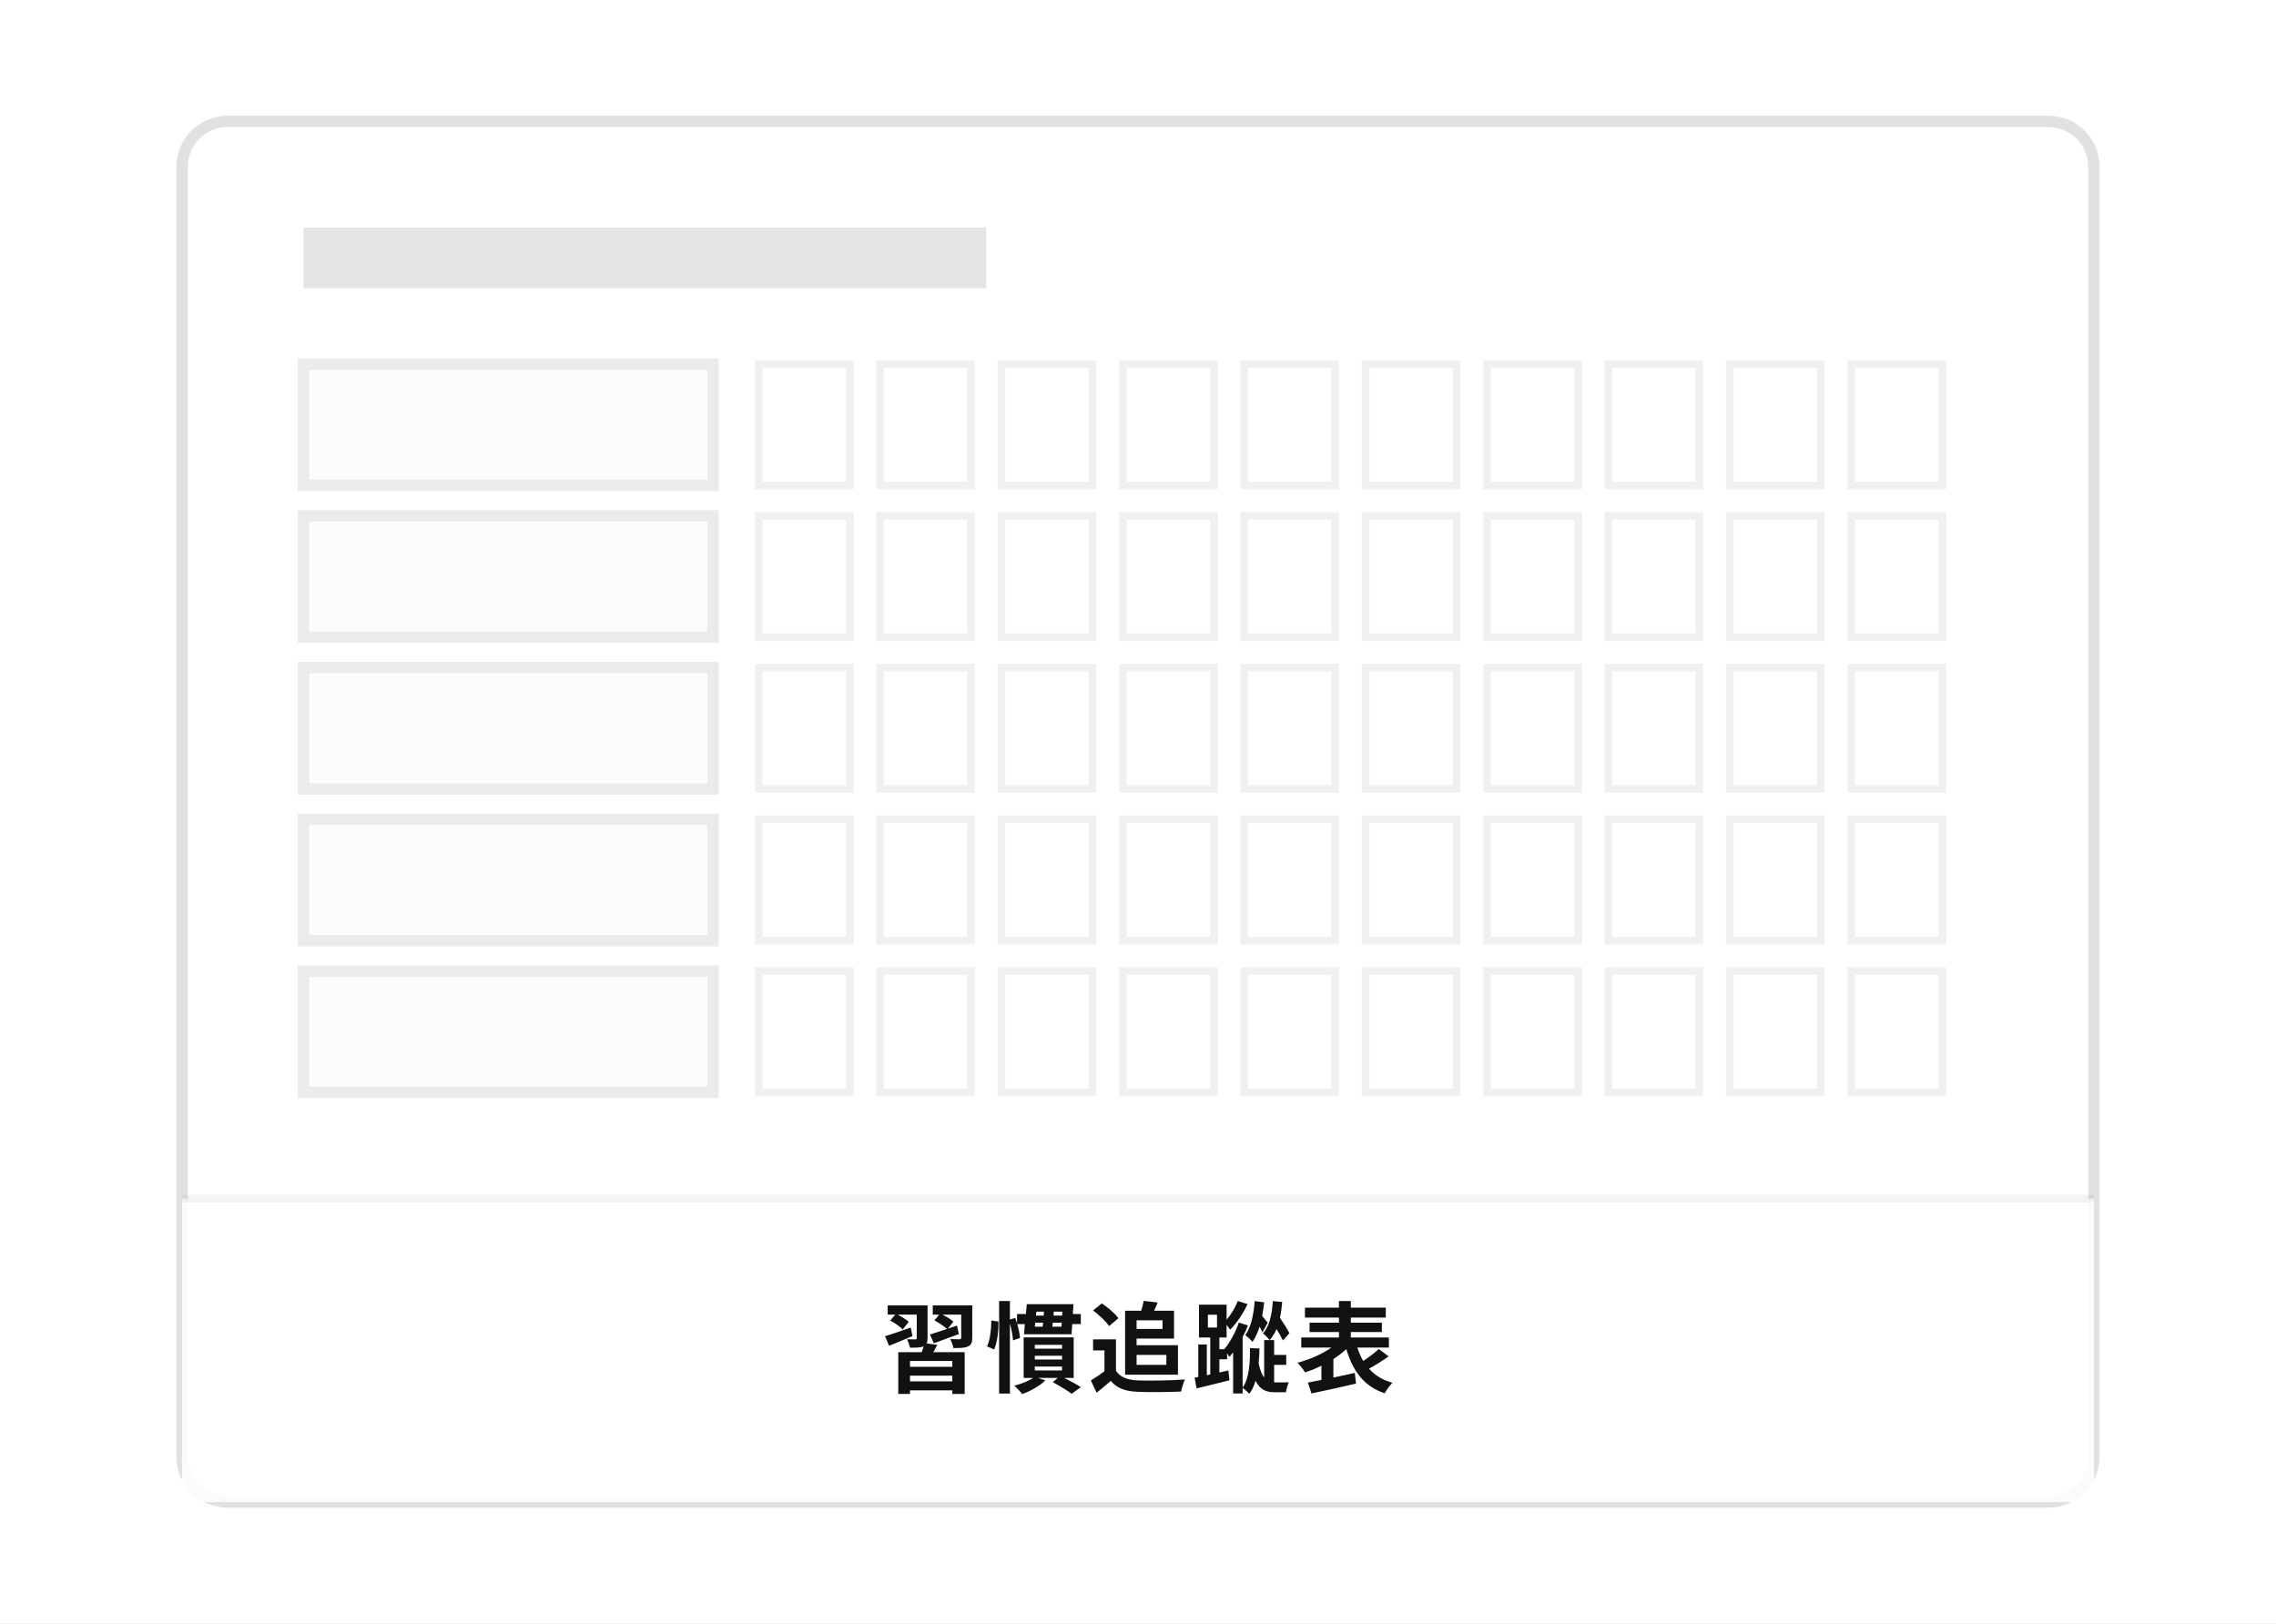
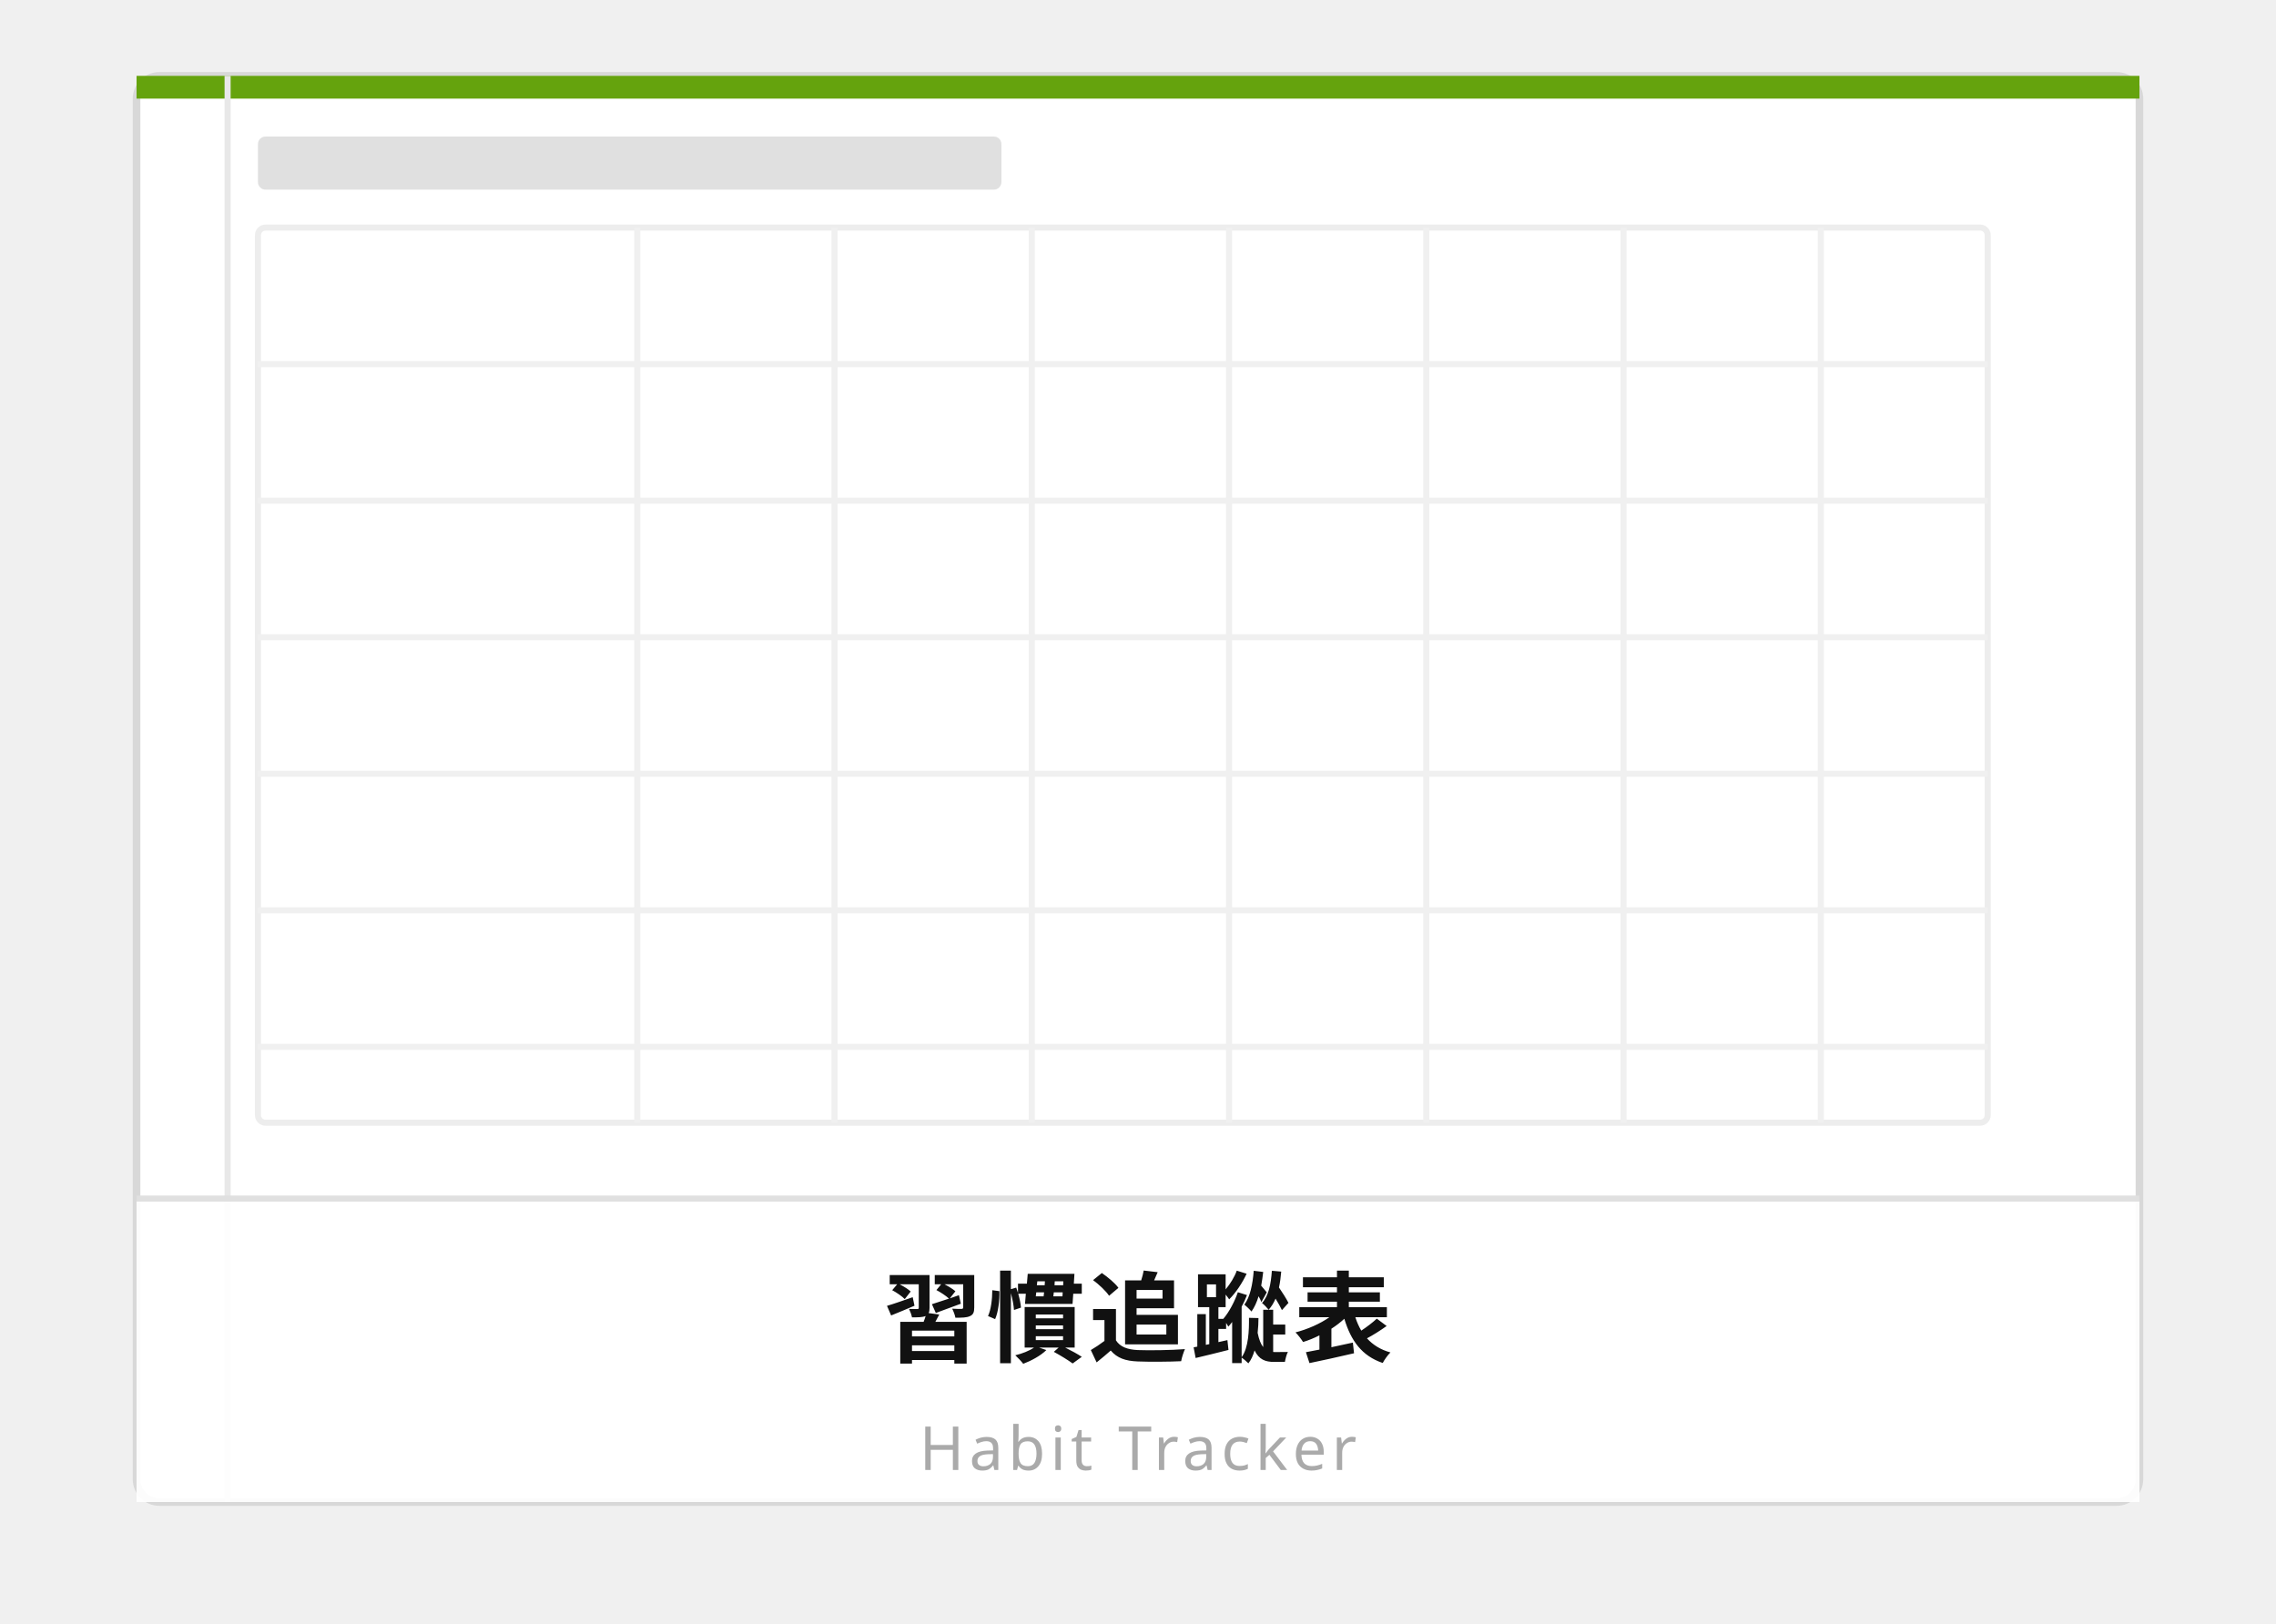
<svg xmlns="http://www.w3.org/2000/svg" viewBox="0 0 300 214">
-   <rect width="100%" height="100%" fill="#ffffff" />
-   <rect x="24" y="16" width="252" height="182" fill="#ffffff" stroke="#e1e1e1" stroke-width="1.5" rx="6" />
-   <g opacity="0.6">
-     <rect x="40" y="30" width="90" height="8" fill="#d2d2d2" stroke="none" stroke-width="1.5" rx="0" />
-     <rect x="40" y="48" width="54" height="16" fill="#fafafa" stroke="#ddd" stroke-width="1.5" rx="0" />
-     <rect x="100" y="48" width="12" height="16" fill="none" stroke="#e6e6e6" stroke-width="1" rx="0" />
-     <rect x="116" y="48" width="12" height="16" fill="none" stroke="#e6e6e6" stroke-width="1" rx="0" />
-     <rect x="132" y="48" width="12" height="16" fill="none" stroke="#e6e6e6" stroke-width="1" rx="0" />
-     <rect x="148" y="48" width="12" height="16" fill="none" stroke="#e6e6e6" stroke-width="1" rx="0" />
-     <rect x="164" y="48" width="12" height="16" fill="none" stroke="#e6e6e6" stroke-width="1" rx="0" />
-     <rect x="180" y="48" width="12" height="16" fill="none" stroke="#e6e6e6" stroke-width="1" rx="0" />
-     <rect x="196" y="48" width="12" height="16" fill="none" stroke="#e6e6e6" stroke-width="1" rx="0" />
-     <rect x="212" y="48" width="12" height="16" fill="none" stroke="#e6e6e6" stroke-width="1" rx="0" />
-     <rect x="228" y="48" width="12" height="16" fill="none" stroke="#e6e6e6" stroke-width="1" rx="0" />
-     <rect x="244" y="48" width="12" height="16" fill="none" stroke="#e6e6e6" stroke-width="1" rx="0" />
-     <rect x="40" y="68" width="54" height="16" fill="#fafafa" stroke="#ddd" stroke-width="1.5" rx="0" />
-     <rect x="100" y="68" width="12" height="16" fill="none" stroke="#e6e6e6" stroke-width="1" rx="0" />
-     <rect x="116" y="68" width="12" height="16" fill="none" stroke="#e6e6e6" stroke-width="1" rx="0" />
-     <rect x="132" y="68" width="12" height="16" fill="none" stroke="#e6e6e6" stroke-width="1" rx="0" />
-     <rect x="148" y="68" width="12" height="16" fill="none" stroke="#e6e6e6" stroke-width="1" rx="0" />
-     <rect x="164" y="68" width="12" height="16" fill="none" stroke="#e6e6e6" stroke-width="1" rx="0" />
-     <rect x="180" y="68" width="12" height="16" fill="none" stroke="#e6e6e6" stroke-width="1" rx="0" />
-     <rect x="196" y="68" width="12" height="16" fill="none" stroke="#e6e6e6" stroke-width="1" rx="0" />
-     <rect x="212" y="68" width="12" height="16" fill="none" stroke="#e6e6e6" stroke-width="1" rx="0" />
-     <rect x="228" y="68" width="12" height="16" fill="none" stroke="#e6e6e6" stroke-width="1" rx="0" />
-     <rect x="244" y="68" width="12" height="16" fill="none" stroke="#e6e6e6" stroke-width="1" rx="0" />
-     <rect x="40" y="88" width="54" height="16" fill="#fafafa" stroke="#ddd" stroke-width="1.5" rx="0" />
-     <rect x="100" y="88" width="12" height="16" fill="none" stroke="#e6e6e6" stroke-width="1" rx="0" />
-     <rect x="116" y="88" width="12" height="16" fill="none" stroke="#e6e6e6" stroke-width="1" rx="0" />
-     <rect x="132" y="88" width="12" height="16" fill="none" stroke="#e6e6e6" stroke-width="1" rx="0" />
-     <rect x="148" y="88" width="12" height="16" fill="none" stroke="#e6e6e6" stroke-width="1" rx="0" />
-     <rect x="164" y="88" width="12" height="16" fill="none" stroke="#e6e6e6" stroke-width="1" rx="0" />
-     <rect x="180" y="88" width="12" height="16" fill="none" stroke="#e6e6e6" stroke-width="1" rx="0" />
-     <rect x="196" y="88" width="12" height="16" fill="none" stroke="#e6e6e6" stroke-width="1" rx="0" />
-     <rect x="212" y="88" width="12" height="16" fill="none" stroke="#e6e6e6" stroke-width="1" rx="0" />
-     <rect x="228" y="88" width="12" height="16" fill="none" stroke="#e6e6e6" stroke-width="1" rx="0" />
-     <rect x="244" y="88" width="12" height="16" fill="none" stroke="#e6e6e6" stroke-width="1" rx="0" />
-     <rect x="40" y="108" width="54" height="16" fill="#fafafa" stroke="#ddd" stroke-width="1.5" rx="0" />
-     <rect x="100" y="108" width="12" height="16" fill="none" stroke="#e6e6e6" stroke-width="1" rx="0" />
-     <rect x="116" y="108" width="12" height="16" fill="none" stroke="#e6e6e6" stroke-width="1" rx="0" />
-     <rect x="132" y="108" width="12" height="16" fill="none" stroke="#e6e6e6" stroke-width="1" rx="0" />
-     <rect x="148" y="108" width="12" height="16" fill="none" stroke="#e6e6e6" stroke-width="1" rx="0" />
-     <rect x="164" y="108" width="12" height="16" fill="none" stroke="#e6e6e6" stroke-width="1" rx="0" />
-     <rect x="180" y="108" width="12" height="16" fill="none" stroke="#e6e6e6" stroke-width="1" rx="0" />
-     <rect x="196" y="108" width="12" height="16" fill="none" stroke="#e6e6e6" stroke-width="1" rx="0" />
-     <rect x="212" y="108" width="12" height="16" fill="none" stroke="#e6e6e6" stroke-width="1" rx="0" />
-     <rect x="228" y="108" width="12" height="16" fill="none" stroke="#e6e6e6" stroke-width="1" rx="0" />
-     <rect x="244" y="108" width="12" height="16" fill="none" stroke="#e6e6e6" stroke-width="1" rx="0" />
-     <rect x="40" y="128" width="54" height="16" fill="#fafafa" stroke="#ddd" stroke-width="1.5" rx="0" />
-     <rect x="100" y="128" width="12" height="16" fill="none" stroke="#e6e6e6" stroke-width="1" rx="0" />
-     <rect x="116" y="128" width="12" height="16" fill="none" stroke="#e6e6e6" stroke-width="1" rx="0" />
-     <rect x="132" y="128" width="12" height="16" fill="none" stroke="#e6e6e6" stroke-width="1" rx="0" />
-     <rect x="148" y="128" width="12" height="16" fill="none" stroke="#e6e6e6" stroke-width="1" rx="0" />
-     <rect x="164" y="128" width="12" height="16" fill="none" stroke="#e6e6e6" stroke-width="1" rx="0" />
-     <rect x="180" y="128" width="12" height="16" fill="none" stroke="#e6e6e6" stroke-width="1" rx="0" />
-     <rect x="196" y="128" width="12" height="16" fill="none" stroke="#e6e6e6" stroke-width="1" rx="0" />
-     <rect x="212" y="128" width="12" height="16" fill="none" stroke="#e6e6e6" stroke-width="1" rx="0" />
-     <rect x="228" y="128" width="12" height="16" fill="none" stroke="#e6e6e6" stroke-width="1" rx="0" />
-     <rect x="244" y="128" width="12" height="16" fill="none" stroke="#e6e6e6" stroke-width="1" rx="0" />
+   <rect width="300" height="214" fill="#f0f0f0" />
+   <rect x="18" y="10" width="264" height="188" rx="3" fill="#ffffff" stroke="#d8d8d8" stroke-width="1" />
+   <rect x="18" y="10" width="264" height="3" fill="#65a30d" />
+   <line x1="30" y1="10" x2="30" y2="198" stroke="#e8e8e8" stroke-width="0.8" />
+   <g opacity="0.65">
+     <rect x="34" y="18" width="98" height="7" rx="1" fill="#d0d0d0" />
+     <rect x="34" y="30" width="228" height="118" rx="1" fill="none" stroke="#e4e4e4" stroke-width="0.8" />
+     <line x1="84" y1="30" x2="84" y2="148" stroke="#e8e8e8" stroke-width="0.8" />
+     <line x1="110" y1="30" x2="110" y2="148" stroke="#e8e8e8" stroke-width="0.8" />
+     <line x1="136" y1="30" x2="136" y2="148" stroke="#e8e8e8" stroke-width="0.8" />
+     <line x1="162" y1="30" x2="162" y2="148" stroke="#e8e8e8" stroke-width="0.8" />
+     <line x1="188" y1="30" x2="188" y2="148" stroke="#e8e8e8" stroke-width="0.8" />
+     <line x1="214" y1="30" x2="214" y2="148" stroke="#e8e8e8" stroke-width="0.8" />
+     <line x1="240" y1="30" x2="240" y2="148" stroke="#e8e8e8" stroke-width="0.8" />
+     <line x1="34" y1="48" x2="262" y2="48" stroke="#e8e8e8" stroke-width="0.8" />
+     <line x1="34" y1="66" x2="262" y2="66" stroke="#e8e8e8" stroke-width="0.8" />
+     <line x1="34" y1="84" x2="262" y2="84" stroke="#e8e8e8" stroke-width="0.8" />
+     <line x1="34" y1="102" x2="262" y2="102" stroke="#e8e8e8" stroke-width="0.8" />
+     <line x1="34" y1="120" x2="262" y2="120" stroke="#e8e8e8" stroke-width="0.8" />
+     <line x1="34" y1="138" x2="262" y2="138" stroke="#e8e8e8" stroke-width="0.8" />
  </g>
-   <rect x="24" y="158" width="252" height="40" fill="rgba(255,255,255,0.85)" />
-   <path d="M 24 158 L 276 158" stroke="rgba(0,0,0,0.05)" stroke-width="1" />
-   <text x="150" y="178" dominant-baseline="middle" text-anchor="middle" font-size="13" fill="#111" font-family="'PingFang TC', sans-serif" font-weight="600" letter-spacing="0.05em">習慣追蹤表</text>
+   <rect x="18" y="158" width="264" height="40" fill="rgba(255,255,255,0.92)" />
+   <line x1="18" y1="158" x2="282" y2="158" stroke="#e0e0e0" stroke-width="0.8" />
+   <text x="150" y="174" dominant-baseline="middle" text-anchor="middle" font-size="13" fill="#111111" font-family="'PingFang TC','Microsoft JhengHei',sans-serif" font-weight="600" letter-spacing="0.04em">習慣追蹤表</text>
+   <text x="150" y="191" dominant-baseline="middle" text-anchor="middle" font-size="8" fill="#aaaaaa" font-family="'PingFang TC','Microsoft JhengHei',sans-serif" letter-spacing="0.08em">Habit Tracker</text>
</svg>
